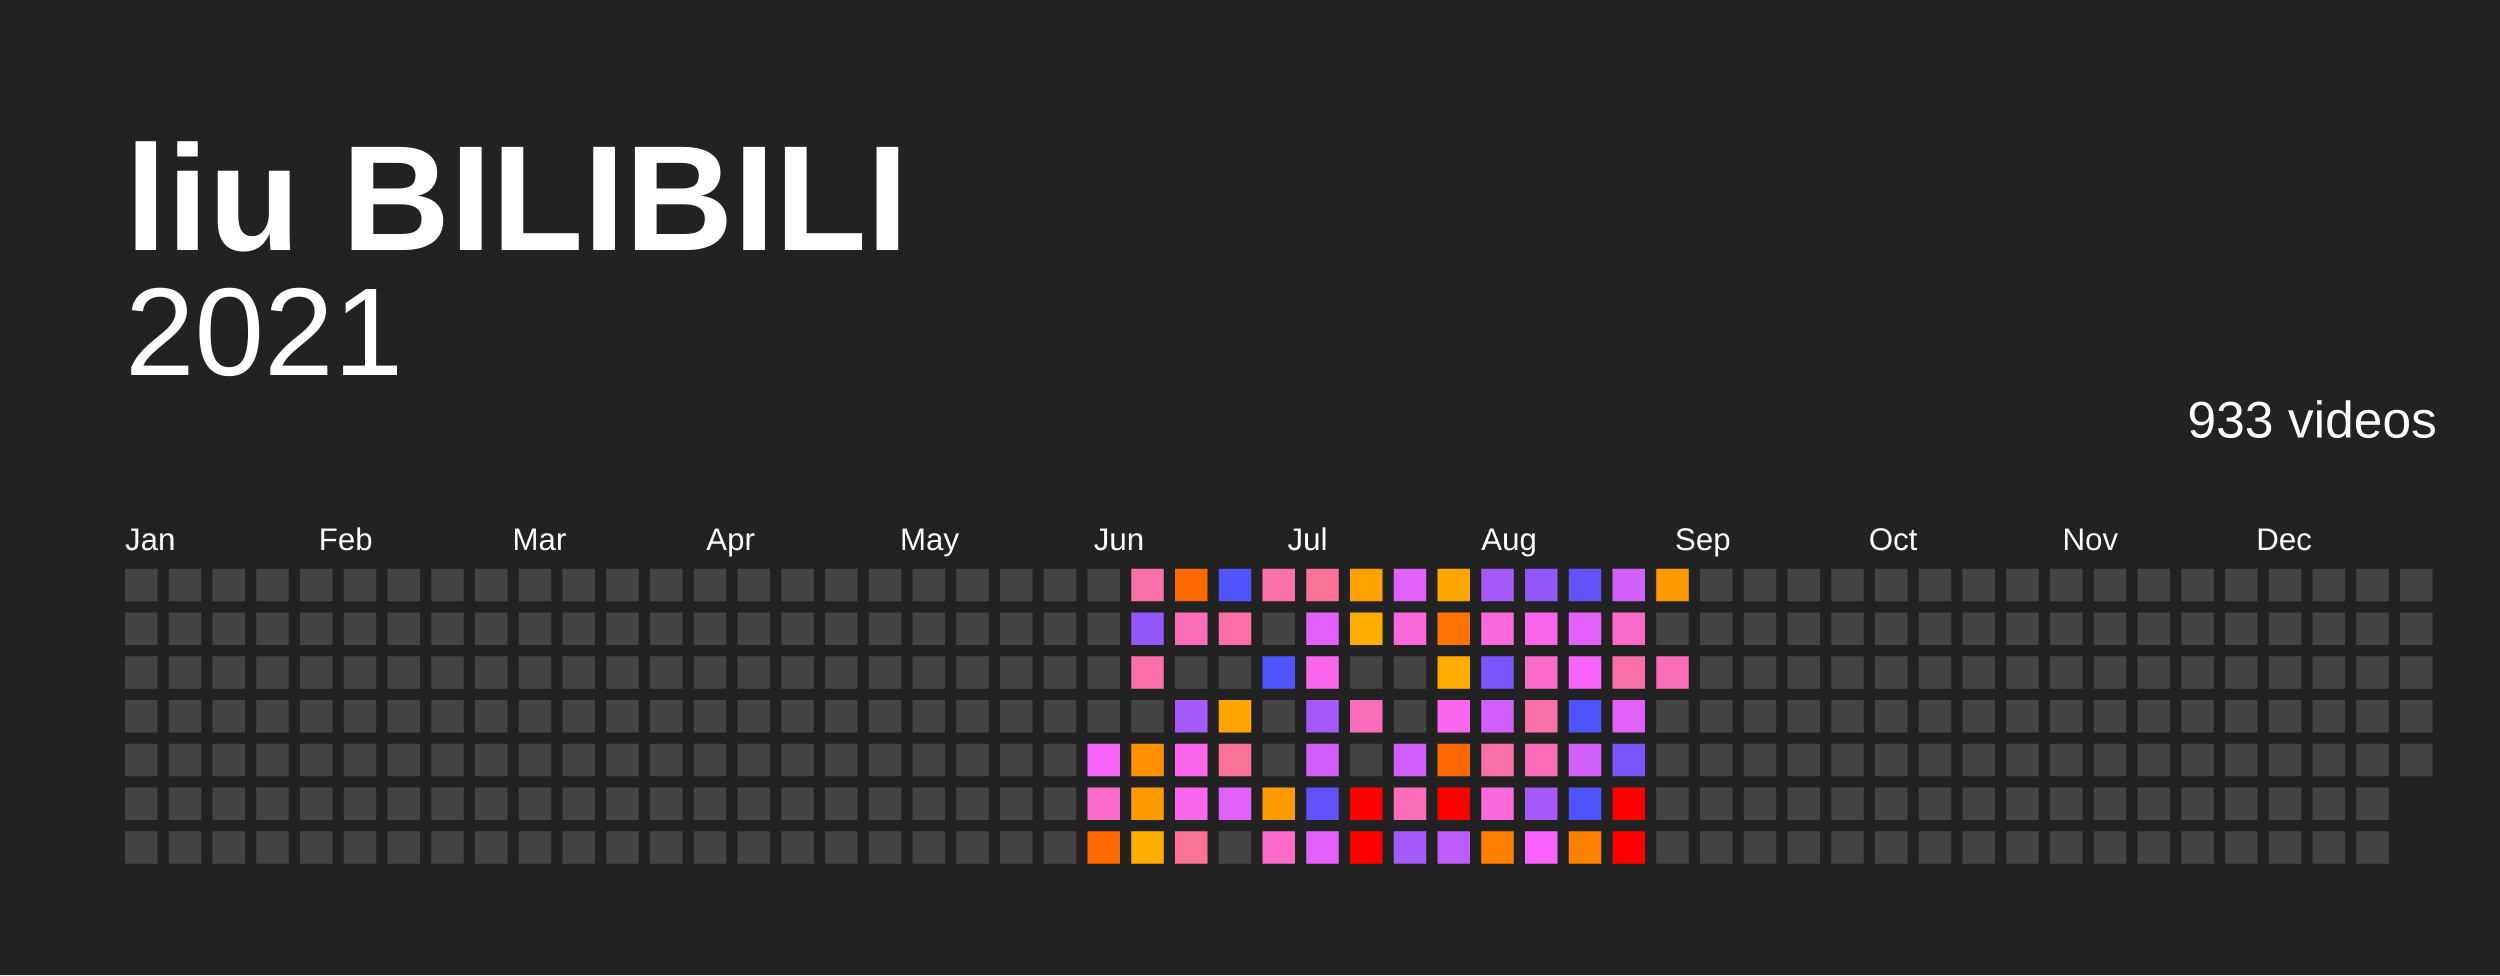
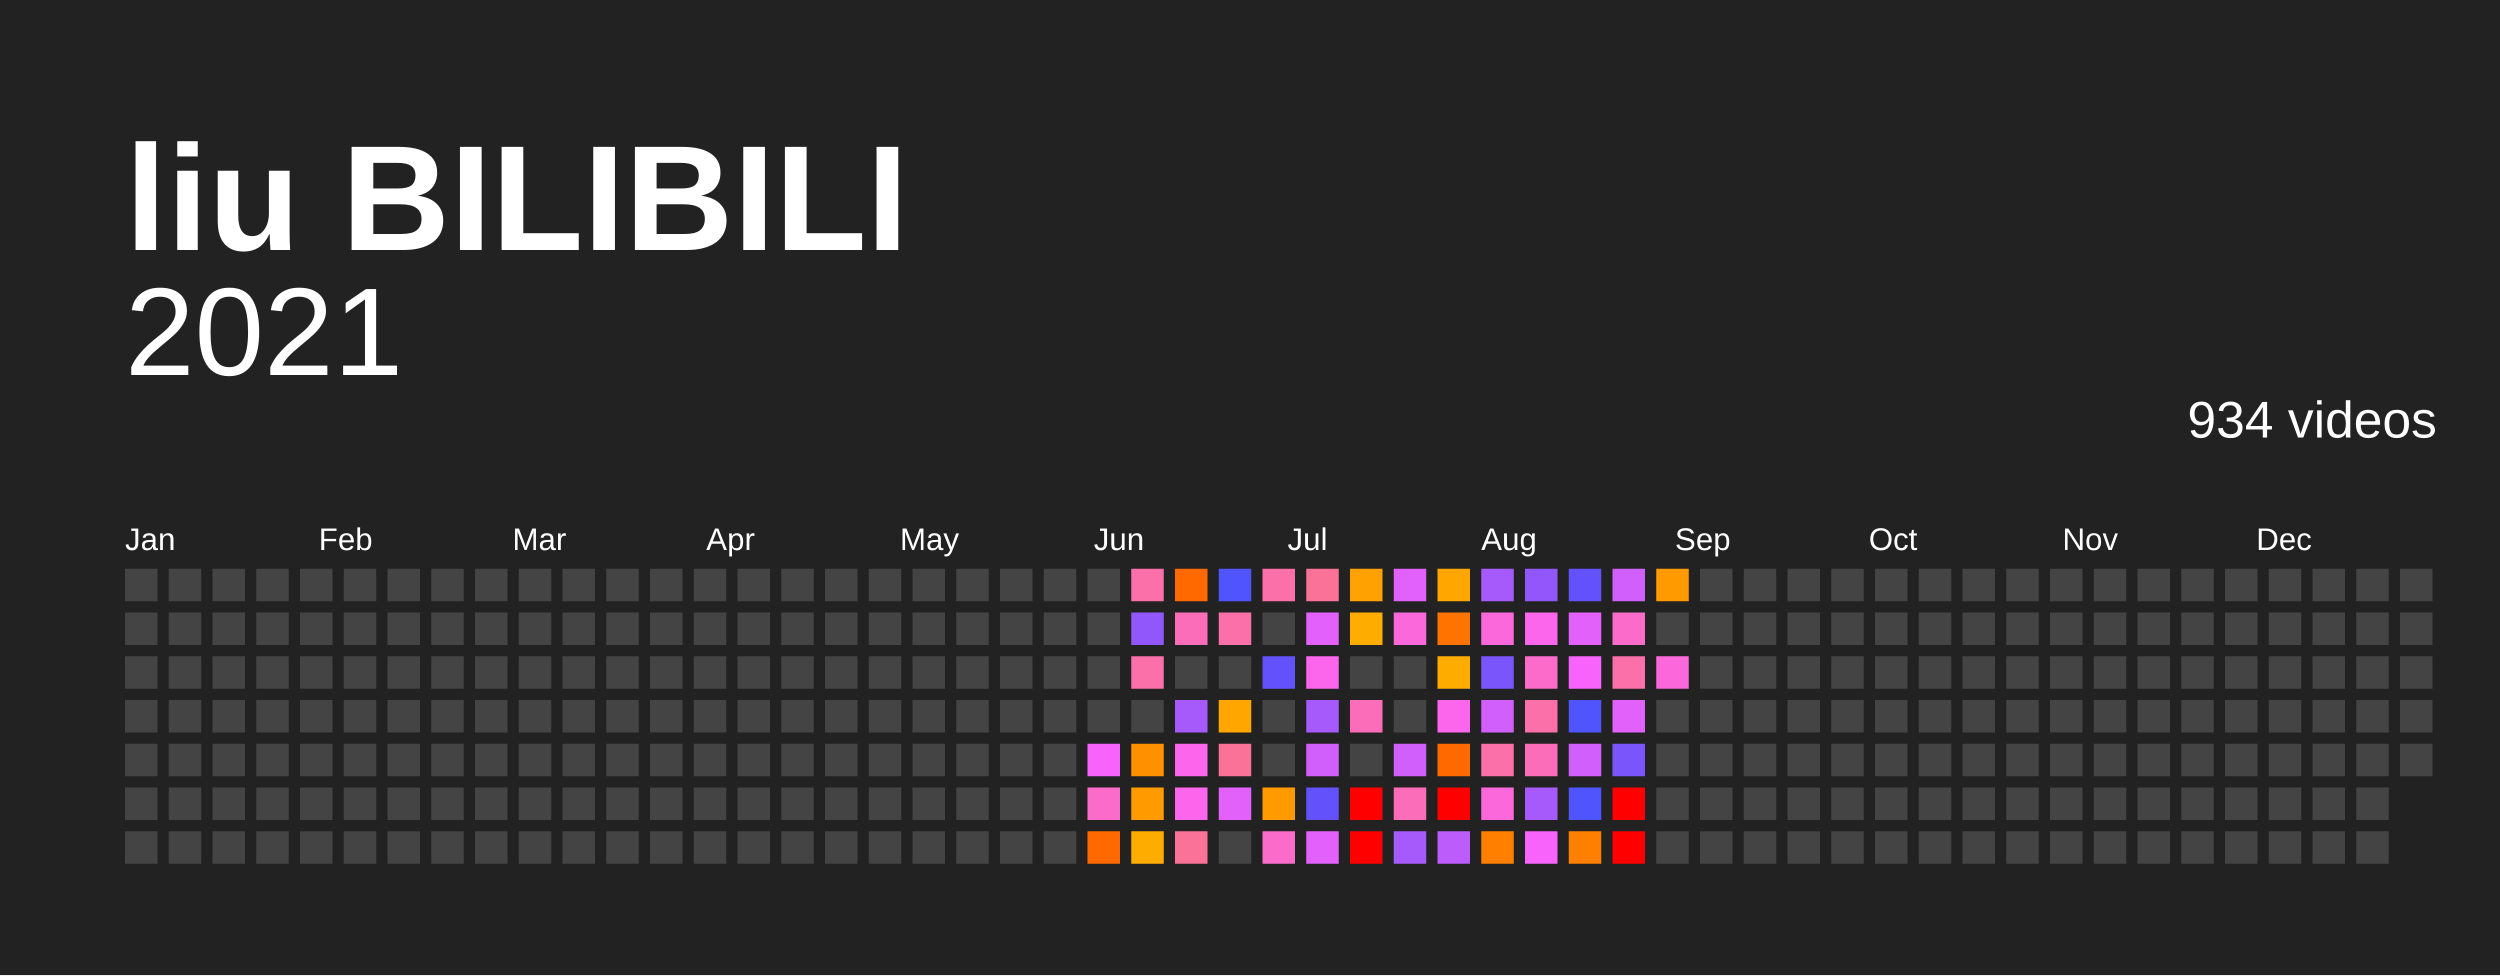
<svg xmlns="http://www.w3.org/2000/svg" baseProfile="full" height="78mm" version="1.1" viewBox="0,0,200,78" width="200mm">
  <defs />
  <rect fill="#222222" height="78" width="200" x="0" y="0" />
  <text fill="#FFFFFF" style="font-size:12px; font-family:Arial; font-weight:bold;" x="10" y="20">liu BILIBILI</text>
  <text alignment-baseline="hanging" fill="#FFFFFF" style="font-size:10.0px; font-family:Arial;" x="10" y="30">2021</text>
-   <text alignment-baseline="hanging" fill="#FFFFFF" style="font-size:4.125px; font-family:Arial;" x="175" y="35">933 videos</text>
+   <text alignment-baseline="hanging" fill="#FFFFFF" style="font-size:4.125px; font-family:Arial;" x="175" y="35">934 videos</text>
  <text fill="#FFFFFF" style="font-size:2.5px; font-family:Arial" x="10.0" y="44">Jan</text>
  <text fill="#FFFFFF" style="font-size:2.5px; font-family:Arial" x="25.5" y="44">Feb</text>
  <text fill="#FFFFFF" style="font-size:2.5px; font-family:Arial" x="41.0" y="44">Mar</text>
  <text fill="#FFFFFF" style="font-size:2.5px; font-family:Arial" x="56.5" y="44">Apr</text>
  <text fill="#FFFFFF" style="font-size:2.5px; font-family:Arial" x="72.0" y="44">May</text>
  <text fill="#FFFFFF" style="font-size:2.5px; font-family:Arial" x="87.5" y="44">Jun</text>
  <text fill="#FFFFFF" style="font-size:2.5px; font-family:Arial" x="103.0" y="44">Jul</text>
  <text fill="#FFFFFF" style="font-size:2.5px; font-family:Arial" x="118.5" y="44">Aug</text>
  <text fill="#FFFFFF" style="font-size:2.5px; font-family:Arial" x="134.0" y="44">Sep</text>
  <text fill="#FFFFFF" style="font-size:2.5px; font-family:Arial" x="149.5" y="44">Oct</text>
  <text fill="#FFFFFF" style="font-size:2.5px; font-family:Arial" x="165.0" y="44">Nov</text>
  <text fill="#FFFFFF" style="font-size:2.5px; font-family:Arial" x="180.5" y="44">Dec</text>
  <rect fill="#444444" height="2.6" width="2.6" x="10.0" y="45.5" />
  <rect fill="#444444" height="2.6" width="2.6" x="10.0" y="49.0" />
  <rect fill="#444444" height="2.6" width="2.6" x="10.0" y="52.5" />
  <rect fill="#444444" height="2.6" width="2.6" x="10.0" y="56.0" />
  <rect fill="#444444" height="2.6" width="2.6" x="10.0" y="59.5" />
  <rect fill="#444444" height="2.6" width="2.6" x="10.0" y="63.0" />
  <rect fill="#444444" height="2.6" width="2.6" x="10.0" y="66.5" />
  <rect fill="#444444" height="2.6" width="2.6" x="13.5" y="45.5" />
  <rect fill="#444444" height="2.6" width="2.6" x="13.5" y="49.0" />
  <rect fill="#444444" height="2.6" width="2.6" x="13.5" y="52.5" />
  <rect fill="#444444" height="2.6" width="2.6" x="13.5" y="56.0" />
  <rect fill="#444444" height="2.6" width="2.6" x="13.5" y="59.5" />
  <rect fill="#444444" height="2.6" width="2.6" x="13.5" y="63.0" />
  <rect fill="#444444" height="2.6" width="2.6" x="13.5" y="66.5" />
  <rect fill="#444444" height="2.6" width="2.6" x="17.0" y="45.5" />
  <rect fill="#444444" height="2.6" width="2.6" x="17.0" y="49.0" />
  <rect fill="#444444" height="2.6" width="2.6" x="17.0" y="52.5" />
  <rect fill="#444444" height="2.6" width="2.6" x="17.0" y="56.0" />
  <rect fill="#444444" height="2.6" width="2.6" x="17.0" y="59.5" />
  <rect fill="#444444" height="2.6" width="2.6" x="17.0" y="63.0" />
  <rect fill="#444444" height="2.6" width="2.6" x="17.0" y="66.5" />
  <rect fill="#444444" height="2.6" width="2.6" x="20.5" y="45.5" />
  <rect fill="#444444" height="2.6" width="2.6" x="20.5" y="49.0" />
  <rect fill="#444444" height="2.6" width="2.6" x="20.5" y="52.5" />
  <rect fill="#444444" height="2.6" width="2.6" x="20.5" y="56.0" />
  <rect fill="#444444" height="2.6" width="2.6" x="20.5" y="59.5" />
  <rect fill="#444444" height="2.6" width="2.6" x="20.5" y="63.0" />
  <rect fill="#444444" height="2.6" width="2.6" x="20.5" y="66.5" />
  <rect fill="#444444" height="2.6" width="2.6" x="24.0" y="45.5" />
  <rect fill="#444444" height="2.6" width="2.6" x="24.0" y="49.0" />
  <rect fill="#444444" height="2.6" width="2.6" x="24.0" y="52.5" />
  <rect fill="#444444" height="2.6" width="2.6" x="24.0" y="56.0" />
  <rect fill="#444444" height="2.6" width="2.6" x="24.0" y="59.5" />
  <rect fill="#444444" height="2.6" width="2.6" x="24.0" y="63.0" />
  <rect fill="#444444" height="2.6" width="2.6" x="24.0" y="66.5" />
  <rect fill="#444444" height="2.6" width="2.6" x="27.5" y="45.5" />
  <rect fill="#444444" height="2.6" width="2.6" x="27.5" y="49.0" />
  <rect fill="#444444" height="2.6" width="2.6" x="27.5" y="52.5" />
  <rect fill="#444444" height="2.6" width="2.6" x="27.5" y="56.0" />
  <rect fill="#444444" height="2.6" width="2.6" x="27.5" y="59.5" />
  <rect fill="#444444" height="2.6" width="2.6" x="27.5" y="63.0" />
  <rect fill="#444444" height="2.6" width="2.6" x="27.5" y="66.5" />
  <rect fill="#444444" height="2.6" width="2.6" x="31.0" y="45.5" />
  <rect fill="#444444" height="2.6" width="2.6" x="31.0" y="49.0" />
  <rect fill="#444444" height="2.6" width="2.6" x="31.0" y="52.5" />
  <rect fill="#444444" height="2.6" width="2.6" x="31.0" y="56.0" />
  <rect fill="#444444" height="2.6" width="2.6" x="31.0" y="59.5" />
  <rect fill="#444444" height="2.6" width="2.6" x="31.0" y="63.0" />
  <rect fill="#444444" height="2.6" width="2.6" x="31.0" y="66.5" />
  <rect fill="#444444" height="2.6" width="2.6" x="34.5" y="45.5" />
  <rect fill="#444444" height="2.6" width="2.6" x="34.5" y="49.0" />
  <rect fill="#444444" height="2.6" width="2.6" x="34.5" y="52.5" />
  <rect fill="#444444" height="2.6" width="2.6" x="34.5" y="56.0" />
  <rect fill="#444444" height="2.6" width="2.6" x="34.5" y="59.5" />
  <rect fill="#444444" height="2.6" width="2.6" x="34.5" y="63.0" />
  <rect fill="#444444" height="2.6" width="2.6" x="34.5" y="66.5" />
  <rect fill="#444444" height="2.6" width="2.6" x="38.0" y="45.5" />
  <rect fill="#444444" height="2.6" width="2.6" x="38.0" y="49.0" />
  <rect fill="#444444" height="2.6" width="2.6" x="38.0" y="52.5" />
  <rect fill="#444444" height="2.6" width="2.6" x="38.0" y="56.0" />
  <rect fill="#444444" height="2.6" width="2.6" x="38.0" y="59.5" />
  <rect fill="#444444" height="2.6" width="2.6" x="38.0" y="63.0" />
  <rect fill="#444444" height="2.6" width="2.6" x="38.0" y="66.5" />
  <rect fill="#444444" height="2.6" width="2.6" x="41.5" y="45.5" />
  <rect fill="#444444" height="2.6" width="2.6" x="41.5" y="49.0" />
  <rect fill="#444444" height="2.6" width="2.6" x="41.5" y="52.5" />
  <rect fill="#444444" height="2.6" width="2.6" x="41.5" y="56.0" />
  <rect fill="#444444" height="2.6" width="2.6" x="41.5" y="59.5" />
  <rect fill="#444444" height="2.6" width="2.6" x="41.5" y="63.0" />
  <rect fill="#444444" height="2.6" width="2.6" x="41.5" y="66.5" />
  <rect fill="#444444" height="2.6" width="2.6" x="45.0" y="45.5" />
  <rect fill="#444444" height="2.6" width="2.6" x="45.0" y="49.0" />
  <rect fill="#444444" height="2.6" width="2.6" x="45.0" y="52.5" />
  <rect fill="#444444" height="2.6" width="2.6" x="45.0" y="56.0" />
  <rect fill="#444444" height="2.6" width="2.6" x="45.0" y="59.5" />
  <rect fill="#444444" height="2.6" width="2.6" x="45.0" y="63.0" />
  <rect fill="#444444" height="2.6" width="2.6" x="45.0" y="66.5" />
  <rect fill="#444444" height="2.6" width="2.6" x="48.5" y="45.5" />
  <rect fill="#444444" height="2.6" width="2.6" x="48.5" y="49.0" />
  <rect fill="#444444" height="2.6" width="2.6" x="48.5" y="52.5" />
  <rect fill="#444444" height="2.6" width="2.6" x="48.5" y="56.0" />
  <rect fill="#444444" height="2.6" width="2.6" x="48.5" y="59.5" />
  <rect fill="#444444" height="2.6" width="2.6" x="48.5" y="63.0" />
  <rect fill="#444444" height="2.6" width="2.6" x="48.5" y="66.5" />
  <rect fill="#444444" height="2.6" width="2.6" x="52.0" y="45.5" />
  <rect fill="#444444" height="2.6" width="2.6" x="52.0" y="49.0" />
  <rect fill="#444444" height="2.6" width="2.6" x="52.0" y="52.5" />
  <rect fill="#444444" height="2.6" width="2.6" x="52.0" y="56.0" />
  <rect fill="#444444" height="2.6" width="2.6" x="52.0" y="59.5" />
  <rect fill="#444444" height="2.6" width="2.6" x="52.0" y="63.0" />
  <rect fill="#444444" height="2.6" width="2.6" x="52.0" y="66.5" />
  <rect fill="#444444" height="2.6" width="2.6" x="55.5" y="45.5" />
  <rect fill="#444444" height="2.6" width="2.6" x="55.5" y="49.0" />
  <rect fill="#444444" height="2.6" width="2.6" x="55.5" y="52.5" />
  <rect fill="#444444" height="2.6" width="2.6" x="55.5" y="56.0" />
  <rect fill="#444444" height="2.6" width="2.6" x="55.5" y="59.5" />
  <rect fill="#444444" height="2.6" width="2.6" x="55.5" y="63.0" />
  <rect fill="#444444" height="2.6" width="2.6" x="55.5" y="66.5" />
  <rect fill="#444444" height="2.6" width="2.6" x="59.0" y="45.5" />
  <rect fill="#444444" height="2.6" width="2.6" x="59.0" y="49.0" />
  <rect fill="#444444" height="2.6" width="2.6" x="59.0" y="52.5" />
  <rect fill="#444444" height="2.6" width="2.6" x="59.0" y="56.0" />
  <rect fill="#444444" height="2.6" width="2.6" x="59.0" y="59.5" />
  <rect fill="#444444" height="2.6" width="2.6" x="59.0" y="63.0" />
  <rect fill="#444444" height="2.6" width="2.6" x="59.0" y="66.5" />
  <rect fill="#444444" height="2.6" width="2.6" x="62.5" y="45.5" />
  <rect fill="#444444" height="2.6" width="2.6" x="62.5" y="49.0" />
  <rect fill="#444444" height="2.6" width="2.6" x="62.5" y="52.5" />
  <rect fill="#444444" height="2.6" width="2.6" x="62.5" y="56.0" />
  <rect fill="#444444" height="2.6" width="2.6" x="62.5" y="59.5" />
  <rect fill="#444444" height="2.6" width="2.6" x="62.5" y="63.0" />
  <rect fill="#444444" height="2.6" width="2.6" x="62.5" y="66.5" />
  <rect fill="#444444" height="2.6" width="2.6" x="66.0" y="45.5" />
  <rect fill="#444444" height="2.6" width="2.6" x="66.0" y="49.0" />
  <rect fill="#444444" height="2.6" width="2.6" x="66.0" y="52.5" />
  <rect fill="#444444" height="2.6" width="2.6" x="66.0" y="56.0" />
  <rect fill="#444444" height="2.6" width="2.6" x="66.0" y="59.5" />
  <rect fill="#444444" height="2.6" width="2.6" x="66.0" y="63.0" />
  <rect fill="#444444" height="2.6" width="2.6" x="66.0" y="66.5" />
  <rect fill="#444444" height="2.6" width="2.6" x="69.5" y="45.5" />
  <rect fill="#444444" height="2.6" width="2.6" x="69.5" y="49.0" />
  <rect fill="#444444" height="2.6" width="2.6" x="69.5" y="52.5" />
  <rect fill="#444444" height="2.6" width="2.6" x="69.5" y="56.0" />
  <rect fill="#444444" height="2.6" width="2.6" x="69.5" y="59.5" />
  <rect fill="#444444" height="2.6" width="2.6" x="69.5" y="63.0" />
  <rect fill="#444444" height="2.6" width="2.6" x="69.5" y="66.5" />
  <rect fill="#444444" height="2.6" width="2.6" x="73.0" y="45.5" />
  <rect fill="#444444" height="2.6" width="2.6" x="73.0" y="49.0" />
  <rect fill="#444444" height="2.6" width="2.6" x="73.0" y="52.5" />
  <rect fill="#444444" height="2.6" width="2.6" x="73.0" y="56.0" />
  <rect fill="#444444" height="2.6" width="2.6" x="73.0" y="59.5" />
  <rect fill="#444444" height="2.6" width="2.6" x="73.0" y="63.0" />
  <rect fill="#444444" height="2.6" width="2.6" x="73.0" y="66.5" />
  <rect fill="#444444" height="2.6" width="2.6" x="76.5" y="45.5" />
  <rect fill="#444444" height="2.6" width="2.6" x="76.5" y="49.0" />
  <rect fill="#444444" height="2.6" width="2.6" x="76.5" y="52.5" />
  <rect fill="#444444" height="2.6" width="2.6" x="76.5" y="56.0" />
  <rect fill="#444444" height="2.6" width="2.6" x="76.5" y="59.5" />
  <rect fill="#444444" height="2.6" width="2.6" x="76.5" y="63.0" />
  <rect fill="#444444" height="2.6" width="2.6" x="76.5" y="66.5" />
  <rect fill="#444444" height="2.6" width="2.6" x="80.0" y="45.5" />
  <rect fill="#444444" height="2.6" width="2.6" x="80.0" y="49.0" />
  <rect fill="#444444" height="2.6" width="2.6" x="80.0" y="52.5" />
  <rect fill="#444444" height="2.6" width="2.6" x="80.0" y="56.0" />
  <rect fill="#444444" height="2.6" width="2.6" x="80.0" y="59.5" />
  <rect fill="#444444" height="2.6" width="2.6" x="80.0" y="63.0" />
  <rect fill="#444444" height="2.6" width="2.6" x="80.0" y="66.5" />
  <rect fill="#444444" height="2.6" width="2.6" x="83.5" y="45.5" />
  <rect fill="#444444" height="2.6" width="2.6" x="83.5" y="49.0" />
  <rect fill="#444444" height="2.6" width="2.6" x="83.5" y="52.5" />
  <rect fill="#444444" height="2.6" width="2.6" x="83.5" y="56.0" />
  <rect fill="#444444" height="2.6" width="2.6" x="83.5" y="59.5" />
  <rect fill="#444444" height="2.6" width="2.6" x="83.5" y="63.0" />
  <rect fill="#444444" height="2.6" width="2.6" x="83.5" y="66.5" />
  <rect fill="#444444" height="2.6" width="2.6" x="87.0" y="45.5" />
  <rect fill="#444444" height="2.6" width="2.6" x="87.0" y="49.0" />
  <rect fill="#444444" height="2.6" width="2.6" x="87.0" y="52.5" />
  <rect fill="#444444" height="2.6" width="2.6" x="87.0" y="56.0" />
  <rect fill="#f763fb" height="2.6" width="2.6" x="87.0" y="59.5" />
  <rect fill="#fb6bca" height="2.6" width="2.6" x="87.0" y="63.0" />
  <rect fill="#ff6900" height="2.6" width="2.6" x="87.0" y="66.5" />
  <rect fill="#fb70a9" height="2.6" width="2.6" x="90.5" y="45.5" />
  <rect fill="#9157fb" height="2.6" width="2.6" x="90.5" y="49.0" />
  <rect fill="#fb70a9" height="2.6" width="2.6" x="90.5" y="52.5" />
  <rect fill="#444444" height="2.6" width="2.6" x="90.5" y="56.0" />
  <rect fill="#ff9000" height="2.6" width="2.6" x="90.5" y="59.5" />
  <rect fill="#ff9b00" height="2.6" width="2.6" x="90.5" y="63.0" />
  <rect fill="#ffac00" height="2.6" width="2.6" x="90.5" y="66.5" />
  <rect fill="#ff6900" height="2.6" width="2.6" x="94.0" y="45.5" />
  <rect fill="#fb6db9" height="2.6" width="2.6" x="94.0" y="49.0" />
  <rect fill="#444444" height="2.6" width="2.6" x="94.0" y="52.5" />
  <rect fill="#a65afb" height="2.6" width="2.6" x="94.0" y="56.0" />
  <rect fill="#fb66ed" height="2.6" width="2.6" x="94.0" y="59.5" />
  <rect fill="#fb66ed" height="2.6" width="2.6" x="94.0" y="63.0" />
  <rect fill="#fb7299" height="2.6" width="2.6" x="94.0" y="66.5" />
  <rect fill="#5054fc" height="2.6" width="2.6" x="97.5" y="45.5" />
  <rect fill="#fb70a9" height="2.6" width="2.6" x="97.5" y="49.0" />
  <rect fill="#444444" height="2.6" width="2.6" x="97.5" y="52.5" />
  <rect fill="#ffa600" height="2.6" width="2.6" x="97.5" y="56.0" />
  <rect fill="#fb7299" height="2.6" width="2.6" x="97.5" y="59.5" />
  <rect fill="#e361fb" height="2.6" width="2.6" x="97.5" y="63.0" />
  <rect fill="#444444" height="2.6" width="2.6" x="97.5" y="66.5" />
  <rect fill="#fb70a9" height="2.6" width="2.6" x="101.0" y="45.5" />
  <rect fill="#444444" height="2.6" width="2.6" x="101.0" y="49.0" />
-   <rect fill="#5054fc" height="2.6" width="2.6" x="101.0" y="52.5" />
+   <rect fill="#6352fc" height="2.6" width="2.6" x="101.0" y="52.5" />
  <rect fill="#444444" height="2.6" width="2.6" x="101.0" y="56.0" />
  <rect fill="#444444" height="2.6" width="2.6" x="101.0" y="59.5" />
  <rect fill="#ff9b00" height="2.6" width="2.6" x="101.0" y="63.0" />
  <rect fill="#fb6bca" height="2.6" width="2.6" x="101.0" y="66.5" />
  <rect fill="#fb7299" height="2.6" width="2.6" x="104.5" y="45.5" />
  <rect fill="#e361fb" height="2.6" width="2.6" x="104.5" y="49.0" />
  <rect fill="#fb66ed" height="2.6" width="2.6" x="104.5" y="52.5" />
  <rect fill="#a65afb" height="2.6" width="2.6" x="104.5" y="56.0" />
  <rect fill="#d05ffb" height="2.6" width="2.6" x="104.5" y="59.5" />
  <rect fill="#6352fc" height="2.6" width="2.6" x="104.5" y="63.0" />
  <rect fill="#e361fb" height="2.6" width="2.6" x="104.5" y="66.5" />
  <rect fill="#ffa100" height="2.6" width="2.6" x="108.0" y="45.5" />
  <rect fill="#ffac00" height="2.6" width="2.6" x="108.0" y="49.0" />
  <rect fill="#444444" height="2.6" width="2.6" x="108.0" y="52.5" />
  <rect fill="#fb6db9" height="2.6" width="2.6" x="108.0" y="56.0" />
  <rect fill="#444444" height="2.6" width="2.6" x="108.0" y="59.5" />
  <rect fill="red" height="2.6" width="2.6" x="108.0" y="63.0" />
  <rect fill="red" height="2.6" width="2.6" x="108.0" y="66.5" />
  <rect fill="#e361fb" height="2.6" width="2.6" x="111.5" y="45.5" />
  <rect fill="#fb68db" height="2.6" width="2.6" x="111.5" y="49.0" />
  <rect fill="#444444" height="2.6" width="2.6" x="111.5" y="52.5" />
  <rect fill="#444444" height="2.6" width="2.6" x="111.5" y="56.0" />
  <rect fill="#d05ffb" height="2.6" width="2.6" x="111.5" y="59.5" />
  <rect fill="#fb6db9" height="2.6" width="2.6" x="111.5" y="63.0" />
  <rect fill="#a65afb" height="2.6" width="2.6" x="111.5" y="66.5" />
  <rect fill="#ffa600" height="2.6" width="2.6" x="115.0" y="45.5" />
  <rect fill="#ff7400" height="2.6" width="2.6" x="115.0" y="49.0" />
  <rect fill="#ffac00" height="2.6" width="2.6" x="115.0" y="52.5" />
  <rect fill="#fb66ed" height="2.6" width="2.6" x="115.0" y="56.0" />
  <rect fill="#ff6900" height="2.6" width="2.6" x="115.0" y="59.5" />
  <rect fill="red" height="2.6" width="2.6" x="115.0" y="63.0" />
  <rect fill="#bb5cfb" height="2.6" width="2.6" x="115.0" y="66.5" />
  <rect fill="#a65afb" height="2.6" width="2.6" x="118.5" y="45.5" />
  <rect fill="#fb68db" height="2.6" width="2.6" x="118.5" y="49.0" />
  <rect fill="#7a55fb" height="2.6" width="2.6" x="118.5" y="52.5" />
  <rect fill="#d05ffb" height="2.6" width="2.6" x="118.5" y="56.0" />
  <rect fill="#fb70a9" height="2.6" width="2.6" x="118.5" y="59.5" />
  <rect fill="#fb68db" height="2.6" width="2.6" x="118.5" y="63.0" />
  <rect fill="#ff7f00" height="2.6" width="2.6" x="118.5" y="66.5" />
  <rect fill="#9157fb" height="2.6" width="2.6" x="122.0" y="45.5" />
  <rect fill="#fb66ed" height="2.6" width="2.6" x="122.0" y="49.0" />
  <rect fill="#fb6bca" height="2.6" width="2.6" x="122.0" y="52.5" />
  <rect fill="#fb70a9" height="2.6" width="2.6" x="122.0" y="56.0" />
  <rect fill="#fb6db9" height="2.6" width="2.6" x="122.0" y="59.5" />
  <rect fill="#a65afb" height="2.6" width="2.6" x="122.0" y="63.0" />
  <rect fill="#f763fb" height="2.6" width="2.6" x="122.0" y="66.5" />
  <rect fill="#6352fc" height="2.6" width="2.6" x="125.5" y="45.5" />
  <rect fill="#e361fb" height="2.6" width="2.6" x="125.5" y="49.0" />
  <rect fill="#f763fb" height="2.6" width="2.6" x="125.5" y="52.5" />
  <rect fill="#5054fc" height="2.6" width="2.6" x="125.5" y="56.0" />
  <rect fill="#d05ffb" height="2.6" width="2.6" x="125.5" y="59.5" />
  <rect fill="#5054fc" height="2.6" width="2.6" x="125.5" y="63.0" />
  <rect fill="#ff7f00" height="2.6" width="2.6" x="125.5" y="66.5" />
  <rect fill="#d05ffb" height="2.6" width="2.6" x="129.0" y="45.5" />
  <rect fill="#fb6bca" height="2.6" width="2.6" x="129.0" y="49.0" />
  <rect fill="#fb70a9" height="2.6" width="2.6" x="129.0" y="52.5" />
  <rect fill="#e361fb" height="2.6" width="2.6" x="129.0" y="56.0" />
  <rect fill="#7a55fb" height="2.6" width="2.6" x="129.0" y="59.5" />
  <rect fill="red" height="2.6" width="2.6" x="129.0" y="63.0" />
  <rect fill="red" height="2.6" width="2.6" x="129.0" y="66.5" />
  <rect fill="#ff9b00" height="2.6" width="2.6" x="132.5" y="45.5" />
  <rect fill="#444444" height="2.6" width="2.6" x="132.5" y="49.0" />
-   <rect fill="#fb6db9" height="2.6" width="2.6" x="132.5" y="52.5" />
+   <rect fill="#fb68db" height="2.6" width="2.6" x="132.5" y="52.5" />
  <rect fill="#444444" height="2.6" width="2.6" x="132.5" y="56.0" />
  <rect fill="#444444" height="2.6" width="2.6" x="132.5" y="59.5" />
  <rect fill="#444444" height="2.6" width="2.6" x="132.5" y="63.0" />
  <rect fill="#444444" height="2.6" width="2.6" x="132.5" y="66.5" />
  <rect fill="#444444" height="2.6" width="2.6" x="136.0" y="45.5" />
  <rect fill="#444444" height="2.6" width="2.6" x="136.0" y="49.0" />
  <rect fill="#444444" height="2.6" width="2.6" x="136.0" y="52.5" />
  <rect fill="#444444" height="2.6" width="2.6" x="136.0" y="56.0" />
  <rect fill="#444444" height="2.6" width="2.6" x="136.0" y="59.5" />
  <rect fill="#444444" height="2.6" width="2.6" x="136.0" y="63.0" />
  <rect fill="#444444" height="2.6" width="2.6" x="136.0" y="66.5" />
  <rect fill="#444444" height="2.6" width="2.6" x="139.5" y="45.5" />
  <rect fill="#444444" height="2.6" width="2.6" x="139.5" y="49.0" />
  <rect fill="#444444" height="2.6" width="2.6" x="139.5" y="52.5" />
  <rect fill="#444444" height="2.6" width="2.6" x="139.5" y="56.0" />
  <rect fill="#444444" height="2.6" width="2.6" x="139.5" y="59.5" />
  <rect fill="#444444" height="2.6" width="2.6" x="139.5" y="63.0" />
  <rect fill="#444444" height="2.6" width="2.6" x="139.5" y="66.5" />
  <rect fill="#444444" height="2.6" width="2.6" x="143.0" y="45.5" />
  <rect fill="#444444" height="2.6" width="2.6" x="143.0" y="49.0" />
  <rect fill="#444444" height="2.6" width="2.6" x="143.0" y="52.5" />
  <rect fill="#444444" height="2.6" width="2.6" x="143.0" y="56.0" />
  <rect fill="#444444" height="2.6" width="2.6" x="143.0" y="59.5" />
  <rect fill="#444444" height="2.6" width="2.6" x="143.0" y="63.0" />
  <rect fill="#444444" height="2.6" width="2.6" x="143.0" y="66.5" />
  <rect fill="#444444" height="2.6" width="2.6" x="146.5" y="45.5" />
  <rect fill="#444444" height="2.6" width="2.6" x="146.5" y="49.0" />
  <rect fill="#444444" height="2.6" width="2.6" x="146.5" y="52.5" />
  <rect fill="#444444" height="2.6" width="2.6" x="146.5" y="56.0" />
  <rect fill="#444444" height="2.6" width="2.6" x="146.5" y="59.5" />
  <rect fill="#444444" height="2.6" width="2.6" x="146.5" y="63.0" />
  <rect fill="#444444" height="2.6" width="2.6" x="146.5" y="66.5" />
  <rect fill="#444444" height="2.6" width="2.6" x="150.0" y="45.5" />
  <rect fill="#444444" height="2.6" width="2.6" x="150.0" y="49.0" />
  <rect fill="#444444" height="2.6" width="2.6" x="150.0" y="52.5" />
  <rect fill="#444444" height="2.6" width="2.6" x="150.0" y="56.0" />
  <rect fill="#444444" height="2.6" width="2.6" x="150.0" y="59.5" />
  <rect fill="#444444" height="2.6" width="2.6" x="150.0" y="63.0" />
  <rect fill="#444444" height="2.6" width="2.6" x="150.0" y="66.5" />
  <rect fill="#444444" height="2.6" width="2.6" x="153.5" y="45.5" />
  <rect fill="#444444" height="2.6" width="2.6" x="153.5" y="49.0" />
  <rect fill="#444444" height="2.6" width="2.6" x="153.5" y="52.5" />
  <rect fill="#444444" height="2.6" width="2.6" x="153.5" y="56.0" />
  <rect fill="#444444" height="2.6" width="2.6" x="153.5" y="59.5" />
  <rect fill="#444444" height="2.6" width="2.6" x="153.5" y="63.0" />
  <rect fill="#444444" height="2.6" width="2.6" x="153.5" y="66.5" />
  <rect fill="#444444" height="2.6" width="2.6" x="157.0" y="45.5" />
  <rect fill="#444444" height="2.6" width="2.6" x="157.0" y="49.0" />
  <rect fill="#444444" height="2.6" width="2.6" x="157.0" y="52.5" />
  <rect fill="#444444" height="2.6" width="2.6" x="157.0" y="56.0" />
  <rect fill="#444444" height="2.6" width="2.6" x="157.0" y="59.5" />
  <rect fill="#444444" height="2.6" width="2.6" x="157.0" y="63.0" />
  <rect fill="#444444" height="2.6" width="2.6" x="157.0" y="66.5" />
  <rect fill="#444444" height="2.6" width="2.6" x="160.5" y="45.5" />
  <rect fill="#444444" height="2.6" width="2.6" x="160.5" y="49.0" />
  <rect fill="#444444" height="2.6" width="2.6" x="160.5" y="52.5" />
  <rect fill="#444444" height="2.6" width="2.6" x="160.5" y="56.0" />
  <rect fill="#444444" height="2.6" width="2.6" x="160.5" y="59.5" />
  <rect fill="#444444" height="2.6" width="2.6" x="160.5" y="63.0" />
  <rect fill="#444444" height="2.6" width="2.6" x="160.5" y="66.5" />
  <rect fill="#444444" height="2.6" width="2.6" x="164.0" y="45.5" />
  <rect fill="#444444" height="2.6" width="2.6" x="164.0" y="49.0" />
  <rect fill="#444444" height="2.6" width="2.6" x="164.0" y="52.5" />
  <rect fill="#444444" height="2.6" width="2.6" x="164.0" y="56.0" />
  <rect fill="#444444" height="2.6" width="2.6" x="164.0" y="59.5" />
  <rect fill="#444444" height="2.6" width="2.6" x="164.0" y="63.0" />
  <rect fill="#444444" height="2.6" width="2.6" x="164.0" y="66.5" />
  <rect fill="#444444" height="2.6" width="2.6" x="167.5" y="45.5" />
  <rect fill="#444444" height="2.6" width="2.6" x="167.5" y="49.0" />
  <rect fill="#444444" height="2.6" width="2.6" x="167.5" y="52.5" />
  <rect fill="#444444" height="2.6" width="2.6" x="167.5" y="56.0" />
  <rect fill="#444444" height="2.6" width="2.6" x="167.5" y="59.5" />
  <rect fill="#444444" height="2.6" width="2.6" x="167.5" y="63.0" />
  <rect fill="#444444" height="2.6" width="2.6" x="167.5" y="66.5" />
  <rect fill="#444444" height="2.6" width="2.6" x="171.0" y="45.5" />
  <rect fill="#444444" height="2.6" width="2.6" x="171.0" y="49.0" />
  <rect fill="#444444" height="2.6" width="2.6" x="171.0" y="52.5" />
  <rect fill="#444444" height="2.6" width="2.6" x="171.0" y="56.0" />
  <rect fill="#444444" height="2.6" width="2.6" x="171.0" y="59.5" />
  <rect fill="#444444" height="2.6" width="2.6" x="171.0" y="63.0" />
  <rect fill="#444444" height="2.6" width="2.6" x="171.0" y="66.5" />
  <rect fill="#444444" height="2.6" width="2.6" x="174.5" y="45.5" />
  <rect fill="#444444" height="2.6" width="2.6" x="174.5" y="49.0" />
  <rect fill="#444444" height="2.6" width="2.6" x="174.5" y="52.5" />
  <rect fill="#444444" height="2.6" width="2.6" x="174.5" y="56.0" />
  <rect fill="#444444" height="2.6" width="2.6" x="174.5" y="59.5" />
  <rect fill="#444444" height="2.6" width="2.6" x="174.5" y="63.0" />
  <rect fill="#444444" height="2.6" width="2.6" x="174.5" y="66.5" />
  <rect fill="#444444" height="2.6" width="2.6" x="178.0" y="45.5" />
  <rect fill="#444444" height="2.6" width="2.6" x="178.0" y="49.0" />
  <rect fill="#444444" height="2.6" width="2.6" x="178.0" y="52.5" />
  <rect fill="#444444" height="2.6" width="2.6" x="178.0" y="56.0" />
  <rect fill="#444444" height="2.6" width="2.6" x="178.0" y="59.5" />
  <rect fill="#444444" height="2.6" width="2.6" x="178.0" y="63.0" />
  <rect fill="#444444" height="2.6" width="2.6" x="178.0" y="66.5" />
  <rect fill="#444444" height="2.6" width="2.6" x="181.5" y="45.5" />
  <rect fill="#444444" height="2.6" width="2.6" x="181.5" y="49.0" />
  <rect fill="#444444" height="2.6" width="2.6" x="181.5" y="52.5" />
  <rect fill="#444444" height="2.6" width="2.6" x="181.5" y="56.0" />
  <rect fill="#444444" height="2.6" width="2.6" x="181.5" y="59.5" />
  <rect fill="#444444" height="2.6" width="2.6" x="181.5" y="63.0" />
  <rect fill="#444444" height="2.6" width="2.6" x="181.5" y="66.5" />
  <rect fill="#444444" height="2.6" width="2.6" x="185.0" y="45.5" />
  <rect fill="#444444" height="2.6" width="2.6" x="185.0" y="49.0" />
  <rect fill="#444444" height="2.6" width="2.6" x="185.0" y="52.5" />
  <rect fill="#444444" height="2.6" width="2.6" x="185.0" y="56.0" />
  <rect fill="#444444" height="2.6" width="2.6" x="185.0" y="59.5" />
  <rect fill="#444444" height="2.6" width="2.6" x="185.0" y="63.0" />
  <rect fill="#444444" height="2.6" width="2.6" x="185.0" y="66.5" />
  <rect fill="#444444" height="2.6" width="2.6" x="188.5" y="45.5" />
  <rect fill="#444444" height="2.6" width="2.6" x="188.5" y="49.0" />
  <rect fill="#444444" height="2.6" width="2.6" x="188.5" y="52.5" />
  <rect fill="#444444" height="2.6" width="2.6" x="188.5" y="56.0" />
  <rect fill="#444444" height="2.6" width="2.6" x="188.5" y="59.5" />
  <rect fill="#444444" height="2.6" width="2.6" x="188.5" y="63.0" />
  <rect fill="#444444" height="2.6" width="2.6" x="188.5" y="66.5" />
  <rect fill="#444444" height="2.6" width="2.6" x="192.0" y="45.5" />
  <rect fill="#444444" height="2.6" width="2.6" x="192.0" y="49.0" />
  <rect fill="#444444" height="2.6" width="2.6" x="192.0" y="52.5" />
  <rect fill="#444444" height="2.6" width="2.6" x="192.0" y="56.0" />
  <rect fill="#444444" height="2.6" width="2.6" x="192.0" y="59.5" />
</svg>
